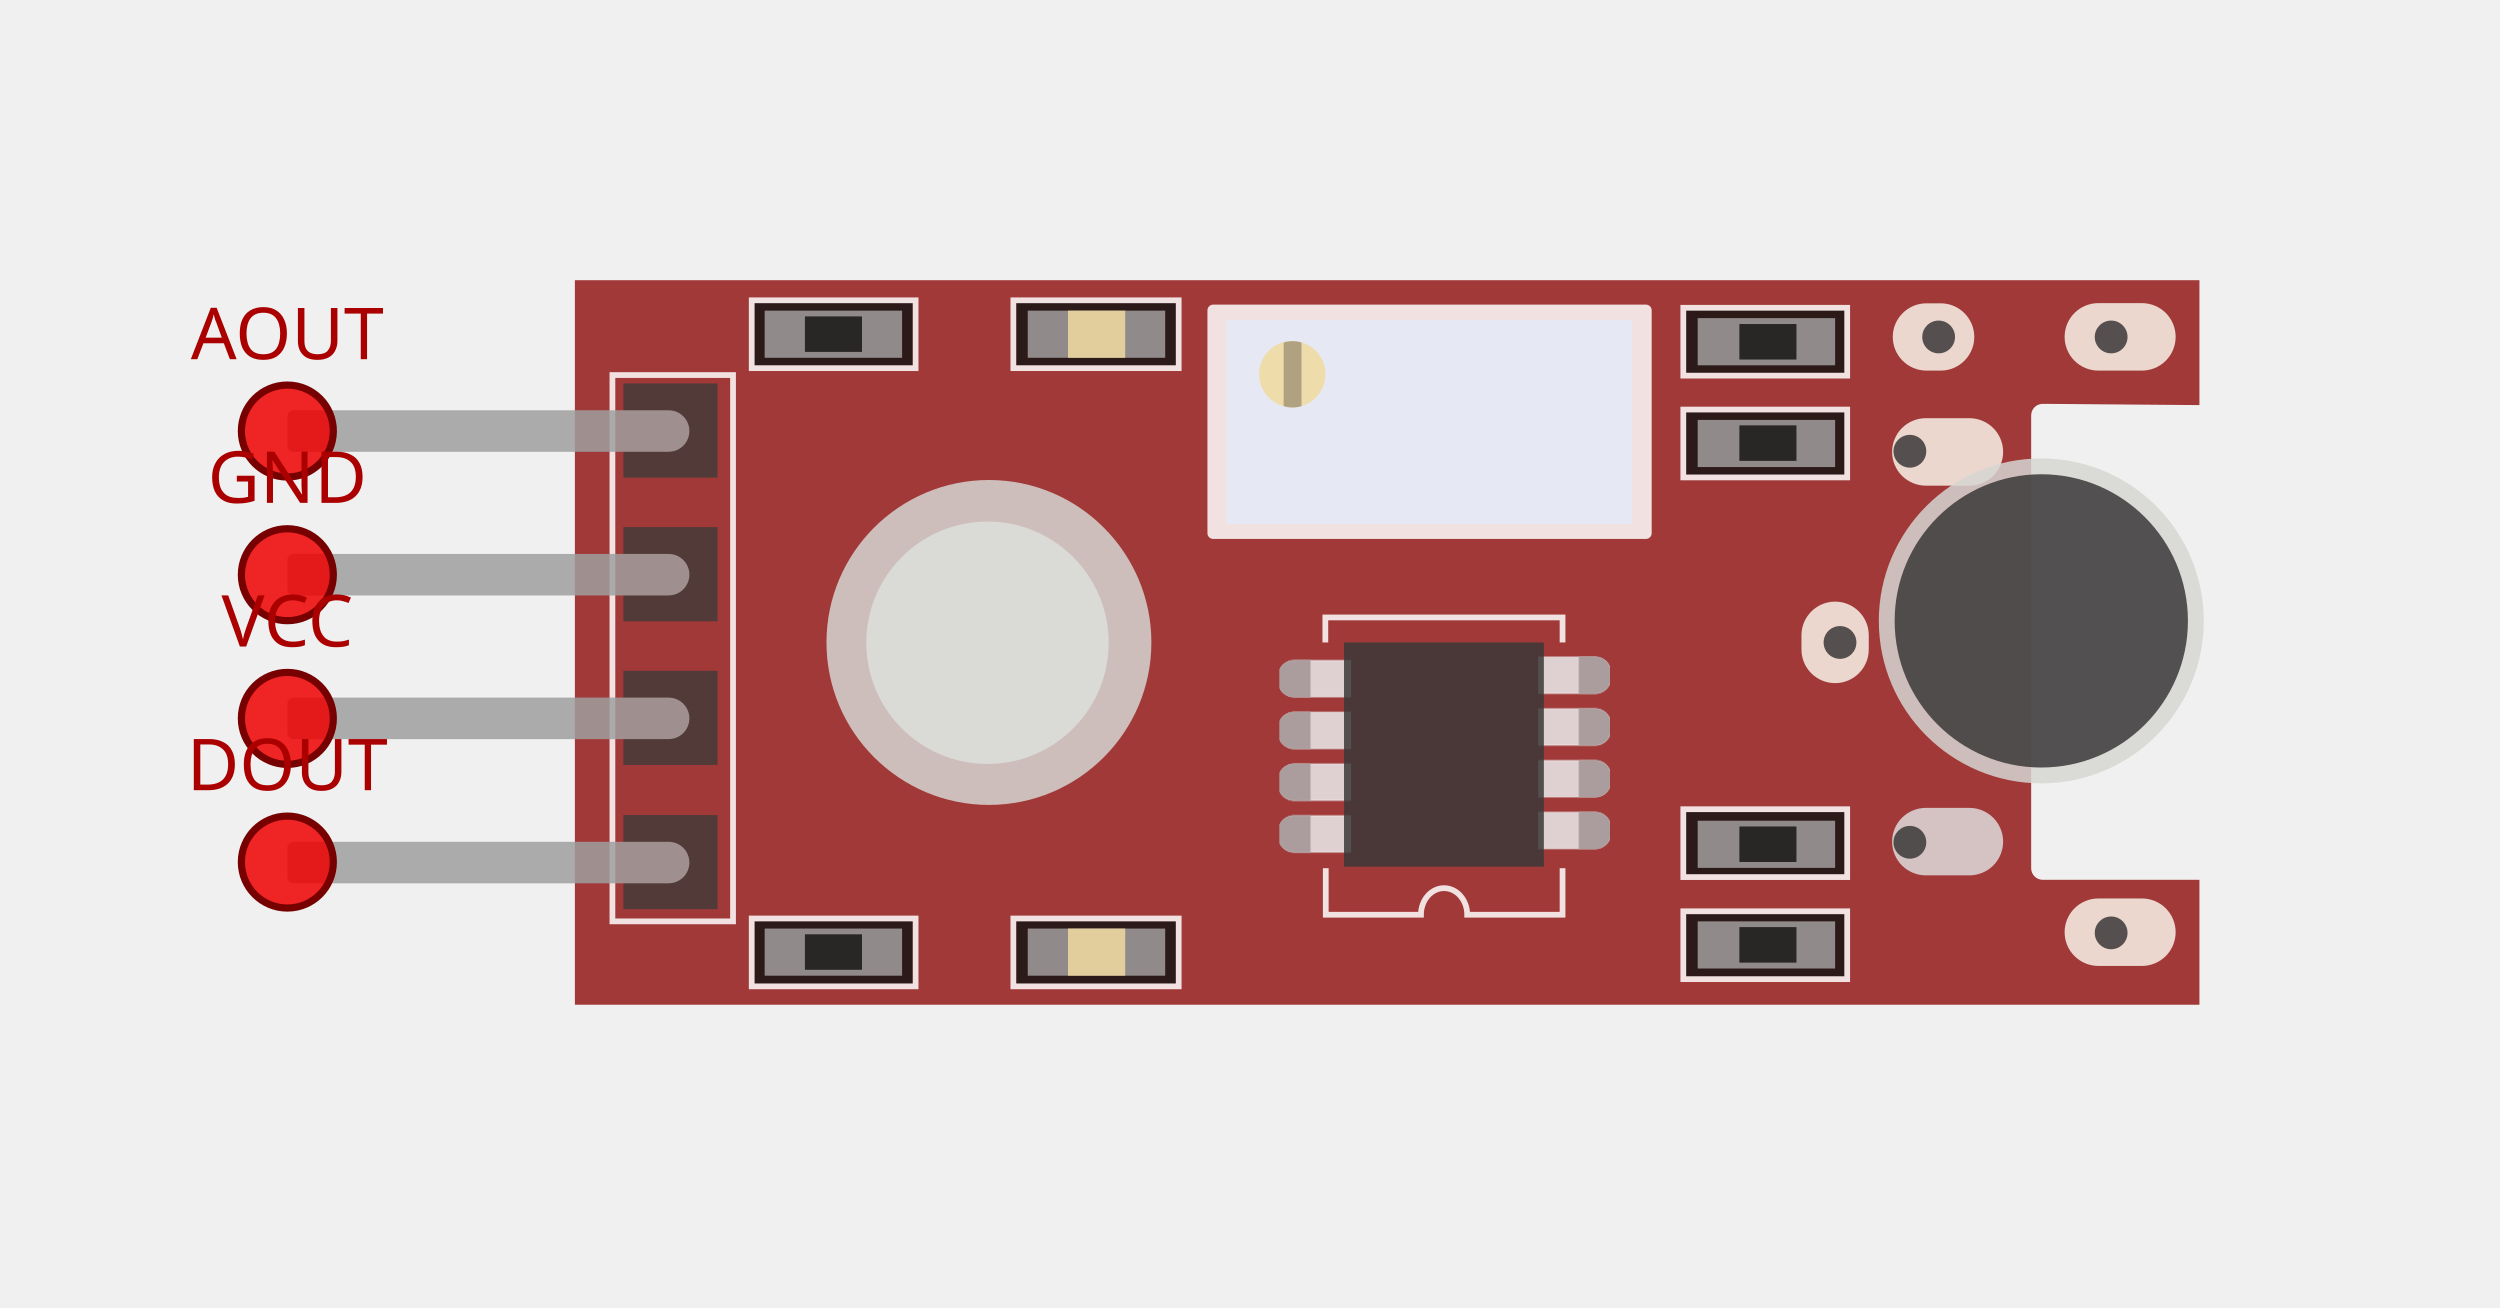
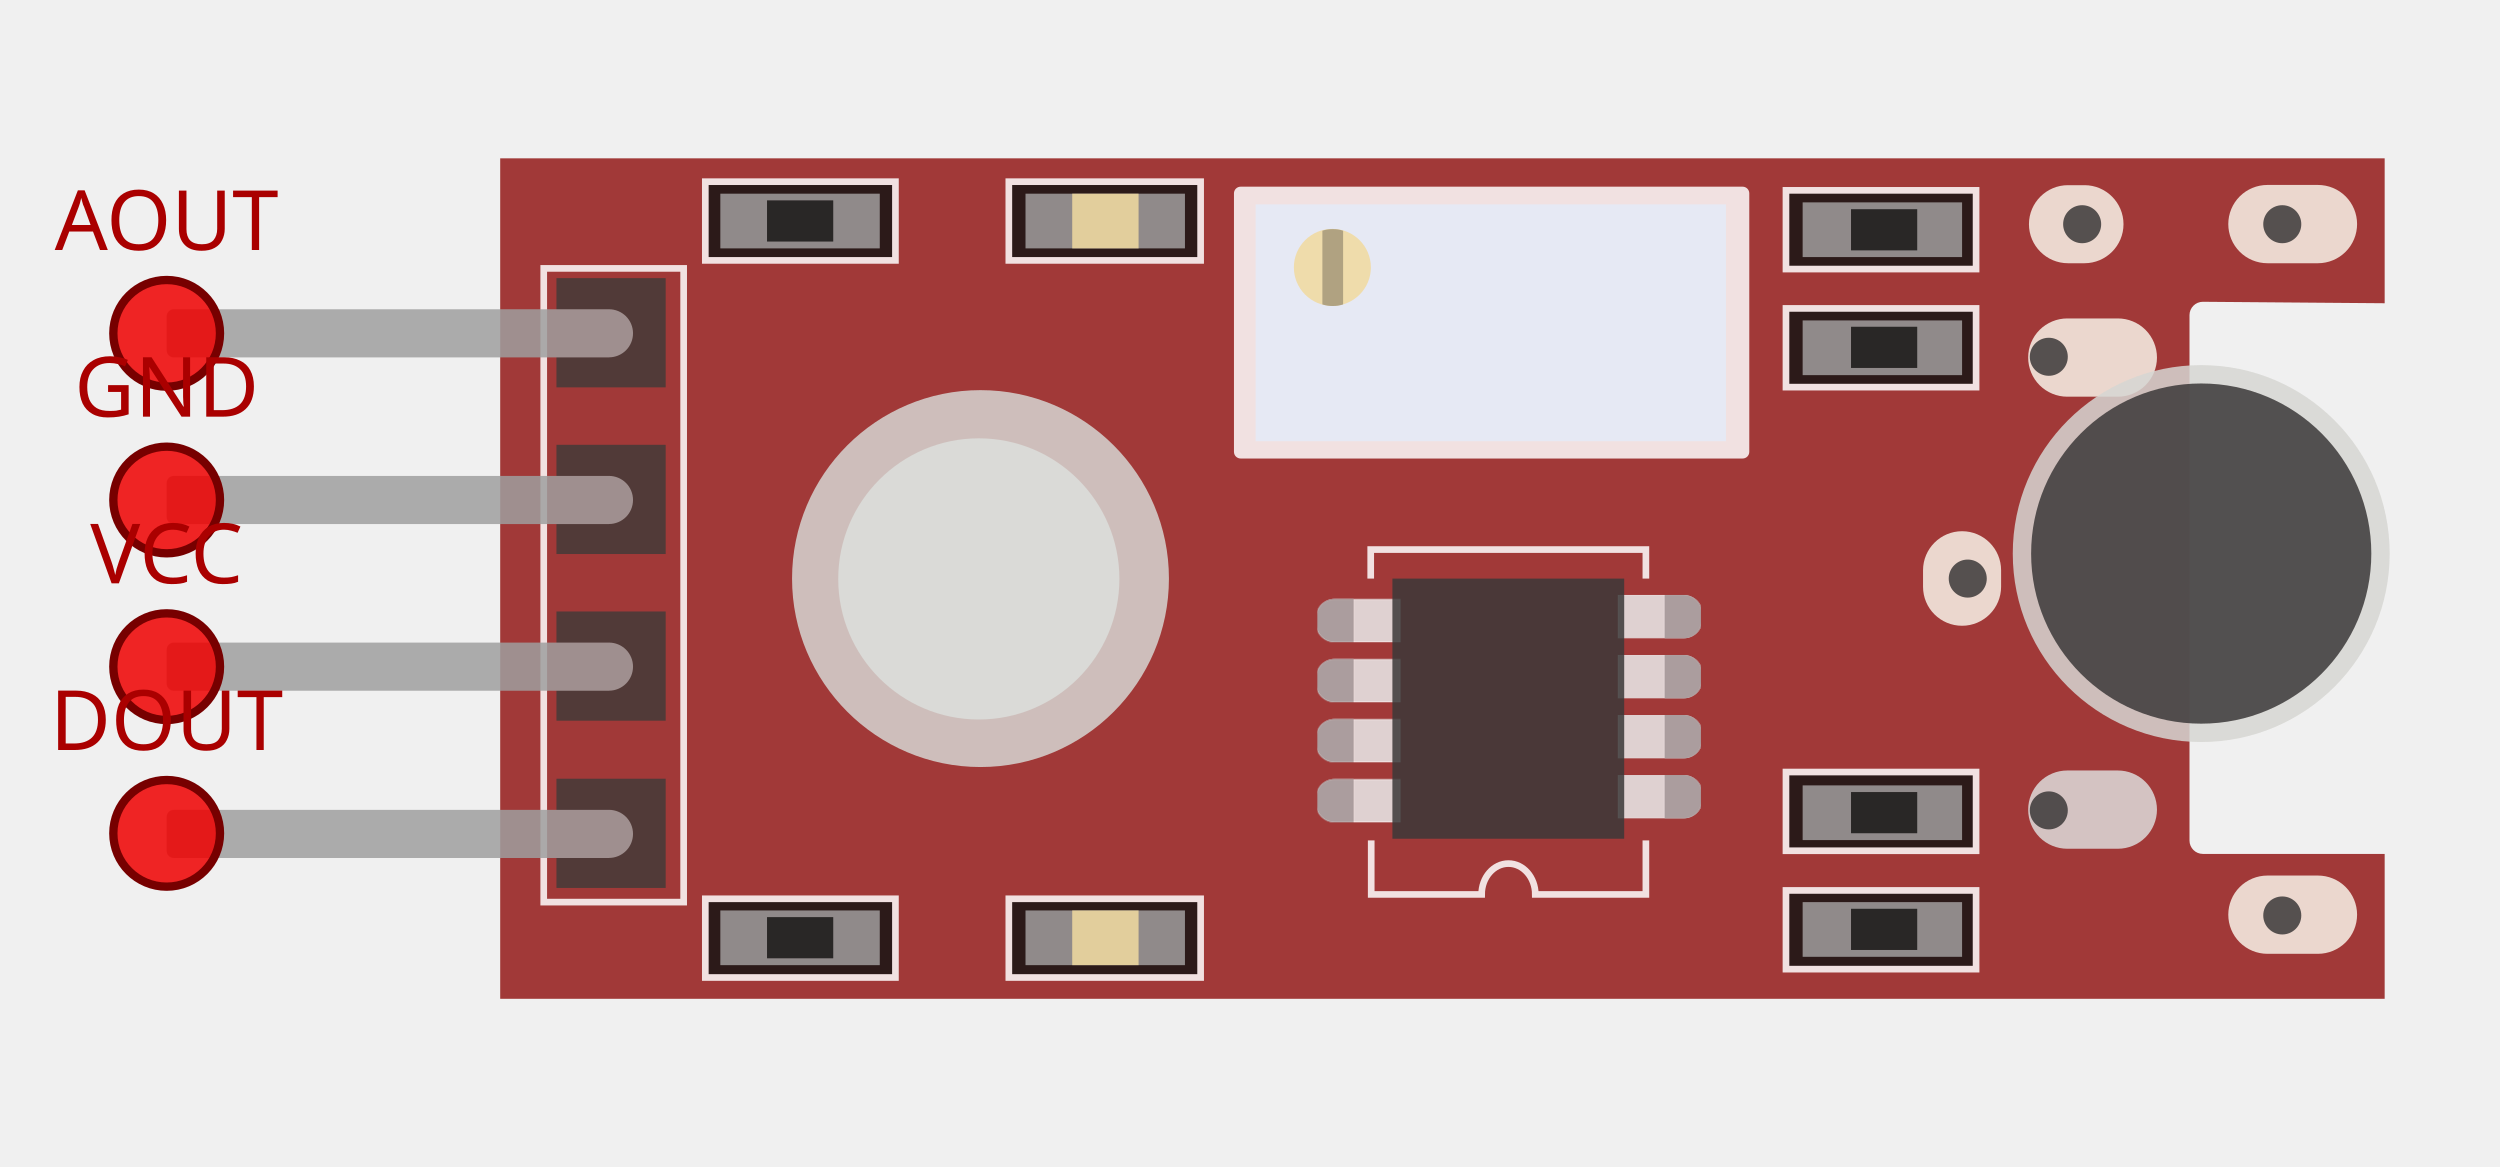
- <svg xmlns="http://www.w3.org/2000/svg" xmlns:xlink="http://www.w3.org/1999/xlink" width="174" height="91" viewBox="0 0 174 91" version="1.1" id="svg77">
+ <svg xmlns="http://www.w3.org/2000/svg" xmlns:xlink="http://www.w3.org/1999/xlink" width="150" height="70" viewBox="0 0 150 70" version="1.1" id="svg77">
  <defs id="defs77">
    <pattern xlink:href="#pin-pattern" id="pattern78" patternTransform="matrix(1.0006,0,0,1.0006,-94.0444,-59.524)" />
    <pattern xlink:href="#pin-pattern" id="pattern77" patternTransform="matrix(1.0006,0,0,1.0006,107.0522,45.5156)" />
    <defs id="defs31">
      <pattern id="pin-pattern" height="3.6" width="14" patternUnits="userSpaceOnUse">
        <path d="m5.09 1.3c0-0.618-0.502-1.12-1.12-1.12h-3.97v2.6h3.97c0.618 0 1.12-0.502 1.12-1.12z" fill="#eaecec" id="path28" />
        <path d="m5.09 1.3c0-0.297-0.118-0.582-0.328-0.792-0.211-0.21-0.496-0.328-0.793-0.328h-1.14v2.6h1.14c0.297 0 0.582-0.118 0.793-0.328 0.21-0.21 0.328-0.495 0.328-0.793z" fill="#adafb0" id="path29" />
      </pattern>
      <g id="header-pin">
        <path d="M 3.4,1.8 V -4.75 H -3.15 V 1.8 Z" fill="#433b38" id="path30" />
        <path d="M 0,0 C 0.382,0 0.748,-0.152 1.02,-0.422 1.29,-0.692 1.441,-1.059 1.441,-1.442 1.441,-1.825 1.29,-2.19 1.02,-2.462 0.749,-2.732 0.383,-2.884 0,-2.884 H -26.1 C -26.333,-2.884 -26.523,-2.694 -26.523,-2.46 V -0.42 C -26.523,-0.187 -26.333,0.003 -26.1,0.003 H 0 Z" fill="#9f9f9f" id="path31" />
      </g>
    </defs>
    <filter id="ledFilter" x="-0.8" y="-0.8" height="5.2" width="5.8">
      <feGaussianBlur stdDeviation="2" id="feGaussianBlur43" />
    </filter>
+ 
false

        false

        </defs>
-   <g id="g78">
+   <g id="g78" transform="translate(-10,-10)">
    <path d="M 153.08,28.195 V 19.5 H 40.012 V 69.93 H 153.08 V 61.235 H 142.173 C 141.729,61.235 141.369,60.875 141.369,60.431 V 28.912 C 141.369,28.467 141.729,28.107 142.173,28.107 Z M 68.729,36.3 C 73.382,36.3 77.164,40.082 77.164,44.735 77.164,49.388 73.382,53.17 68.729,53.17 64.076,53.17 60.294,49.388 60.294,44.735 60.294,40.082 64.076,36.3 68.729,36.3 Z" fill="#931917" id="path32" style="opacity:0.85;stroke-width:1.001" />
    <rect width="5.003" height="14.509" fill="url(#pin-pattern)" id="rect32" x="107.052" y="45.516" style="opacity:0.85;fill:url(#pattern77);stroke-width:1.001" />
    <rect transform="scale(-1)" width="5.003" height="14.509" fill="url(#pin-pattern)" id="rect33" x="-94.044" y="-59.524" style="opacity:0.85;fill:url(#pattern78);stroke-width:1.001" />
    <rect x="93.544" y="44.715" width="13.908" height="15.609" fill="#3b3838" id="rect34" style="opacity:0.85;stroke-width:1.001" />
    <path d="M 108.753,60.425 V 63.666 H 102.119 C 102.119,62.646 101.398,61.815 100.508,61.815 99.619,61.815 98.897,62.643 98.897,63.666 H 92.273 V 60.425" fill="none" stroke="#ffffff" stroke-width="0.4px" id="path34" style="opacity:0.85" />
    <path d="M 92.243,44.715 V 42.974 H 108.753 V 44.715" fill="none" stroke="#ffffff" stroke-width="0.4px" id="path35" style="opacity:0.85" />
    <path d="M 51.019,64.127 V 26.104 H 42.624 V 64.127 Z" fill="none" stroke="#ffffff" stroke-width="0.4px" id="path36" style="opacity:0.85" />
    <use xlink:href="#header-pin" x="26.6" y="12.4" id="use36" transform="matrix(1.0006,0,0,1.0006,19.92295,19.03342)" style="opacity:0.85" />
    <use xlink:href="#header-pin" x="26.6" y="22.1" id="use37" transform="matrix(1.0006,0,0,1.0006,19.92295,19.3276)" style="opacity:0.85" />
    <use xlink:href="#header-pin" x="26.6" y="31.9" id="use38" transform="matrix(1.0006,0,0,1.0006,19.92295,19.52172)" style="opacity:0.85" />
    <use xlink:href="#header-pin" x="26.6" y="41.6" id="use39" transform="matrix(1.0006,0,0,1.0006,19.92295,19.85093)" style="opacity:0.85" />
    <path d="M 68.829,33.408 C 75.073,33.408 80.136,38.481 80.136,44.715 80.136,50.959 75.063,56.022 68.829,56.022 62.596,56.022 57.523,50.949 57.523,44.715 57.523,38.471 62.596,33.408 68.829,33.408 Z M 68.829,36.29 C 73.482,36.29 77.264,40.072 77.264,44.725 77.264,49.378 73.482,53.16 68.829,53.16 64.176,53.16 60.394,49.378 60.394,44.725 60.394,40.072 64.176,36.29 68.829,36.29 Z" fill="#d6d6d2" id="path39" style="opacity:0.85;stroke-width:1.001" />
    <rect x="85.339" y="22.262" width="28.217" height="14.209" fill="#4875ce" id="rect39" style="opacity:0.85;stroke-width:1.001" />
    <path d="M 114.957,21.601 C 114.957,21.38 114.778,21.201 114.557,21.201 H 84.439 C 84.218,21.201 84.038,21.38 84.038,21.601 V 37.111 C 84.038,37.332 84.218,37.511 84.439,37.511 H 114.557 C 114.778,37.511 114.957,37.332 114.957,37.111 Z M 114.557,21.601 H 84.439 V 37.111 H 114.557 Z" fill="#ffffff" id="path40" style="opacity:0.85;stroke-width:1.001" />
    <circle cx="89.942" cy="26.044" r="2.311" fill="#f1d99f" id="circle40" style="opacity:0.85;stroke-width:1.001" />
    <path d="M 89.342,23.843 C 89.538,23.777 89.747,23.747 89.964,23.747 90.18,23.747 90.39,23.777 90.586,23.843 V 28.265 C 90.39,28.331 90.18,28.361 89.964,28.361 89.747,28.361 89.538,28.331 89.342,28.265 Z" fill="#a4987a" id="path41" style="opacity:0.85;stroke-width:1.001" />
    <rect x="70.53" y="20.901" width="11.507" height="4.723" fill="#171514" stroke="#ffffff" stroke-width="0.4px" id="rect41" style="opacity:0.85" />
    <rect x="71.531" y="21.621" width="9.566" height="3.282" fill="#a19e9e" id="rect42" style="opacity:0.85;stroke-width:1.001" />
    <rect x="74.333" y="21.621" width="3.982" height="3.282" fill="#f1d99f" id="rect43" style="opacity:0.85;stroke-width:1.001" />
    <rect x="70.53" y="63.927" width="11.507" height="4.723" fill="#171514" stroke="#ffffff" stroke-width="0.4px" id="rect44" style="opacity:0.85" />
    <rect x="71.531" y="64.627" width="9.566" height="3.282" fill="#a19e9e" id="rect45" style="opacity:0.85;stroke-width:1.001" />
    <rect x="74.333" y="64.627" width="3.982" height="3.282" fill="#f1d99f" id="rect46" style="opacity:0.85;stroke-width:1.001" />
    <rect x="52.319" y="20.901" width="11.407" height="4.723" fill="#171514" stroke="#ffffff" stroke-width="0.4px" id="rect47" style="opacity:0.85" />
    <rect x="53.22" y="21.621" width="9.566" height="3.282" fill="#a19e9e" id="rect48" style="opacity:0.85;stroke-width:1.001" />
    <rect x="56.022" y="22.022" width="3.972" height="2.471" fill="#171514" id="rect49" style="opacity:0.85;stroke-width:1.001" />
    <rect x="117.158" y="21.421" width="11.407" height="4.723" fill="#171514" stroke="#ffffff" stroke-width="0.4px" id="rect50" style="opacity:0.85" />
    <rect x="118.159" y="22.142" width="9.566" height="3.282" fill="#a19e9e" id="rect51" style="opacity:0.85;stroke-width:1.001" />
    <rect x="121.061" y="22.552" width="3.972" height="2.471" fill="#171514" id="rect52" style="opacity:0.85;stroke-width:1.001" />
    <rect x="117.158" y="63.426" width="11.407" height="4.723" fill="#171514" stroke="#ffffff" stroke-width="0.4px" id="rect53" style="opacity:0.85" />
    <rect x="118.159" y="64.127" width="9.566" height="3.282" fill="#a19e9e" id="rect54" style="opacity:0.85;stroke-width:1.001" />
    <rect x="121.061" y="64.527" width="3.972" height="2.471" fill="#171514" id="rect55" style="opacity:0.85;stroke-width:1.001" />
    <rect x="117.158" y="28.505" width="11.407" height="4.723" fill="#171514" stroke="#ffffff" stroke-width="0.4px" id="rect56" style="opacity:0.85" />
    <rect x="118.159" y="29.226" width="9.566" height="3.282" fill="#a19e9e" id="rect57" style="opacity:0.85;stroke-width:1.001" />
    <rect x="121.061" y="29.606" width="3.972" height="2.471" fill="#171514" id="rect58" style="opacity:0.85;stroke-width:1.001" />
    <rect x="117.158" y="56.322" width="11.407" height="4.723" fill="#171514" stroke="#ffffff" stroke-width="0.4px" id="rect59" style="opacity:0.85" />
    <rect x="118.159" y="57.123" width="9.566" height="3.282" fill="#a19e9e" id="rect60" style="opacity:0.85;stroke-width:1.001" />
    <rect x="121.061" y="57.523" width="3.972" height="2.471" fill="#171514" id="rect61" style="opacity:0.85;stroke-width:1.001" />
    <rect x="52.319" y="63.927" width="11.407" height="4.723" fill="#171514" stroke="#ffffff" stroke-width="0.4px" id="rect62" style="opacity:0.85" />
    <rect x="53.22" y="64.627" width="9.566" height="3.282" fill="#a19e9e" id="rect63" style="opacity:0.85;stroke-width:1.001" />
    <rect x="56.022" y="65.027" width="3.972" height="2.471" fill="#171514" id="rect64" style="opacity:0.85;stroke-width:1.001" />
    <path d="M 130.066,44.215 C 130.066,42.924 129.015,41.873 127.725,41.873 H 127.724 C 126.433,41.873 125.382,42.924 125.382,44.215 V 45.204 C 125.382,46.505 126.433,47.546 127.724,47.546 H 127.725 C 129.015,47.546 130.066,46.495 130.066,45.204 Z" fill="#f8f3e9" id="path64" style="opacity:0.85;stroke-width:1.001" />
    <circle cx="128.065" cy="44.715" r="1.141" fill="#3b3838" id="circle64" style="opacity:0.85;stroke-width:1.001" />
    <path d="M 135.069,25.794 C 136.36,25.794 137.41,24.743 137.41,23.452 V 23.451 C 137.41,22.161 136.36,21.11 135.069,21.11 H 134.078 C 132.788,21.11 131.737,22.161 131.737,23.451 V 23.452 C 131.737,24.743 132.788,25.794 134.078,25.794 Z" fill="#f8f3e9" id="path65" style="opacity:0.85;stroke-width:1.001" />
    <path d="M 136.07,23.452 C 136.07,24.084 135.556,24.593 134.929,24.593 134.302,24.593 133.788,24.081 133.788,23.452 133.788,22.82 134.301,22.312 134.929,22.312 135.557,22.312 136.07,22.824 136.07,23.452 Z" fill="#3b3838" id="path66" style="opacity:0.85;stroke-width:1.001" />
    <path d="M 149.077,67.229 C 149.699,67.229 150.298,66.981 150.738,66.542 151.178,66.102 151.425,65.502 151.425,64.881 151.425,64.26 151.178,63.66 150.738,63.22 150.298,62.78 149.698,62.533 149.077,62.533 H 146.046 C 145.424,62.533 144.825,62.78 144.385,63.22 143.944,63.659 143.697,64.261 143.697,64.881 143.697,65.504 143.944,66.102 144.385,66.542 144.824,66.981 145.425,67.229 146.046,67.229 Z" fill="#f8f3e9" id="path67" style="opacity:0.85;stroke-width:1.001" />
    <path d="M 148.077,64.927 C 148.077,65.559 147.563,66.068 146.936,66.068 146.309,66.068 145.795,65.555 145.795,64.927 145.795,64.3 146.308,63.787 146.936,63.787 147.564,63.787 148.077,64.299 148.077,64.927 Z" fill="#3b3838" id="path68" style="opacity:0.85;stroke-width:1.001" />
    <path d="M 149.077,25.794 C 149.699,25.794 150.298,25.547 150.738,25.106 151.178,24.667 151.425,24.066 151.425,23.445 V 23.444 C 151.425,22.823 151.178,22.224 150.738,21.783 150.298,21.344 149.698,21.097 149.077,21.097 H 146.046 C 145.424,21.097 144.825,21.344 144.385,21.783 143.944,22.224 143.697,22.824 143.697,23.444 V 23.445 C 143.697,24.067 143.944,24.666 144.385,25.106 144.824,25.547 145.425,25.794 146.046,25.794 Z" fill="#f8f3e9" id="path69" style="opacity:0.85;stroke-width:1.001" />
    <path d="M 148.077,23.452 C 148.077,24.084 147.563,24.593 146.936,24.593 146.309,24.593 145.795,24.081 145.795,23.452 145.795,22.82 146.308,22.312 146.936,22.312 147.564,22.312 148.077,22.824 148.077,23.452 Z" fill="#3b3838" id="path70" style="opacity:0.85;stroke-width:1.001" />
    <path d="M 137.07,60.925 C 137.692,60.925 138.291,60.678 138.731,60.238 139.17,59.798 139.418,59.198 139.418,58.577 139.418,57.957 139.17,57.357 138.731,56.916 138.291,56.476 137.691,56.229 137.07,56.229 H 134.038 C 133.417,56.229 132.818,56.476 132.377,56.916 131.937,57.356 131.69,57.957 131.69,58.577 131.69,59.198 131.937,59.798 132.377,60.238 132.817,60.678 133.418,60.925 134.038,60.925 Z" fill="#dddcdb" id="path71" style="opacity:0.85;stroke-width:1.001" />
    <path d="M 137.07,29.106 C 137.692,29.106 138.291,29.353 138.731,29.792 139.17,30.232 139.418,30.833 139.418,31.453 139.418,32.075 139.17,32.674 138.731,33.114 138.291,33.554 137.691,33.802 137.07,33.802 H 134.038 C 133.417,33.802 132.818,33.554 132.377,33.114 131.937,32.675 131.69,32.074 131.69,31.453 131.69,30.831 131.937,30.232 132.377,29.792 132.817,29.353 133.418,29.106 134.038,29.106 Z" fill="#f8f3e9" id="path72" style="opacity:0.85;stroke-width:1.001" />
    <path d="M 134.068,31.407 C 134.068,30.776 133.556,30.266 132.928,30.266 132.296,30.266 131.787,30.78 131.787,31.407 131.787,32.035 132.299,32.548 132.928,32.548 133.56,32.548 134.068,32.036 134.068,31.407 Z" fill="#3b3838" id="path73" style="opacity:0.85;stroke-width:1.001" />
    <circle cx="142.073" cy="43.214" r="11.307" fill="#d6d6d2" id="circle73" style="opacity:0.85;stroke-width:1.001" />
    <circle cx="142.073" cy="43.214" r="10.206" fill="#3b3838" id="circle74" style="opacity:0.85;stroke-width:1.001" />
    <path d="M 134.068,58.623 C 134.068,59.255 133.556,59.764 132.928,59.764 132.296,59.764 131.787,59.251 131.787,58.623 131.787,57.996 132.299,57.483 132.928,57.483 133.56,57.483 134.068,57.995 134.068,58.623 Z" fill="#3b3838" id="path74" style="opacity:0.85;stroke-width:1.001" />
    <g id="g74" transform="translate(0,-1)">
      <circle id="pin-AOUT" cx="20" cy="31" r="3.2" fill="#ee0000" fill-opacity="0.85" stroke="#770000" stroke-width="0.5" />
      <text x="20" y="26" font-size="5px" fill="#aa0000" text-anchor="middle" font-family="sans-serif" id="text74">AOUT</text>
    </g>
    <g id="g75" transform="translate(0,-0.5)">
      <circle id="pin-GND" cx="20" cy="40.5" r="3.2" fill="#ee0000" fill-opacity="0.85" stroke="#770000" stroke-width="0.5" />
      <text x="20" y="35.5" font-size="5px" fill="#aa0000" text-anchor="middle" font-family="sans-serif" id="text75">GND</text>
    </g>
    <g id="g76" transform="translate(0,-0.5)">
      <circle id="pin-VCC" cx="20" cy="50.5" r="3.2" fill="#ee0000" fill-opacity="0.85" stroke="#770000" stroke-width="0.5" />
      <text x="20" y="45.5" font-size="5px" fill="#aa0000" text-anchor="middle" font-family="sans-serif" id="text76">VCC</text>
    </g>
    <g id="g77" transform="translate(0,-0.5)">
      <circle id="pin-DOUT" cx="20" cy="60.5" r="3.2" fill="#ee0000" fill-opacity="0.85" stroke="#770000" stroke-width="0.5" />
      <text x="20" y="55.5" font-size="5px" fill="#aa0000" text-anchor="middle" font-family="sans-serif" id="text77">DOUT</text>
    </g>
  </g>
</svg>
